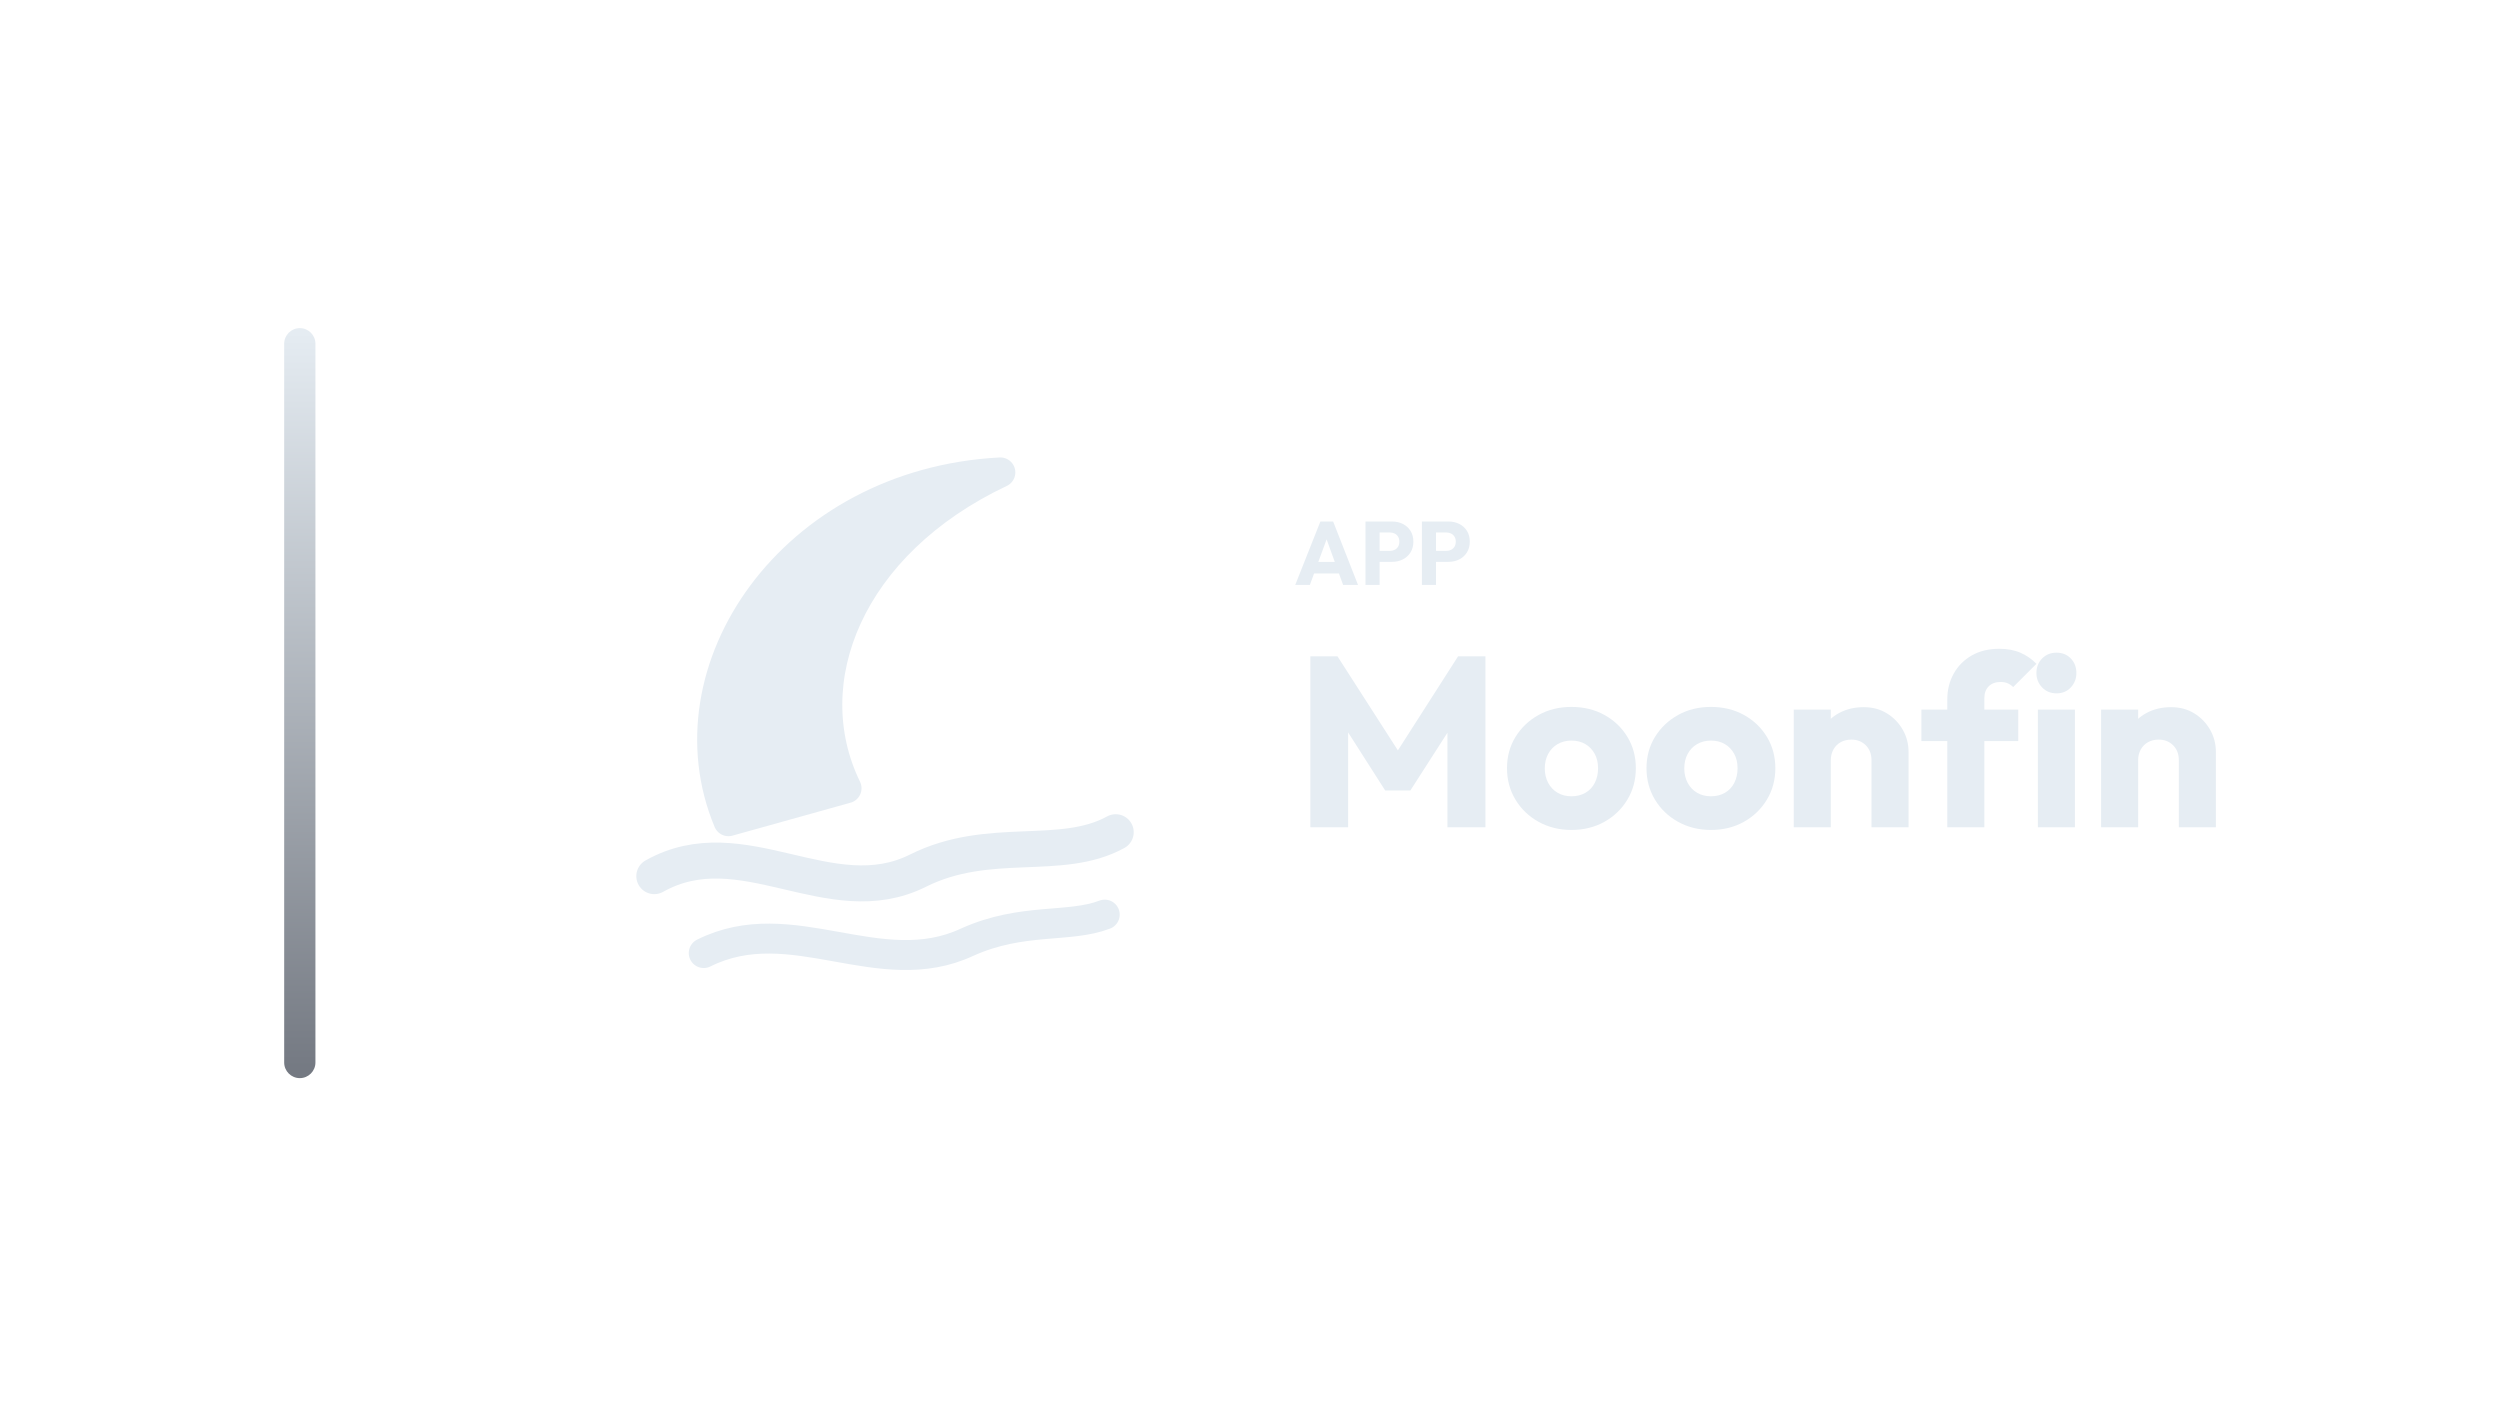
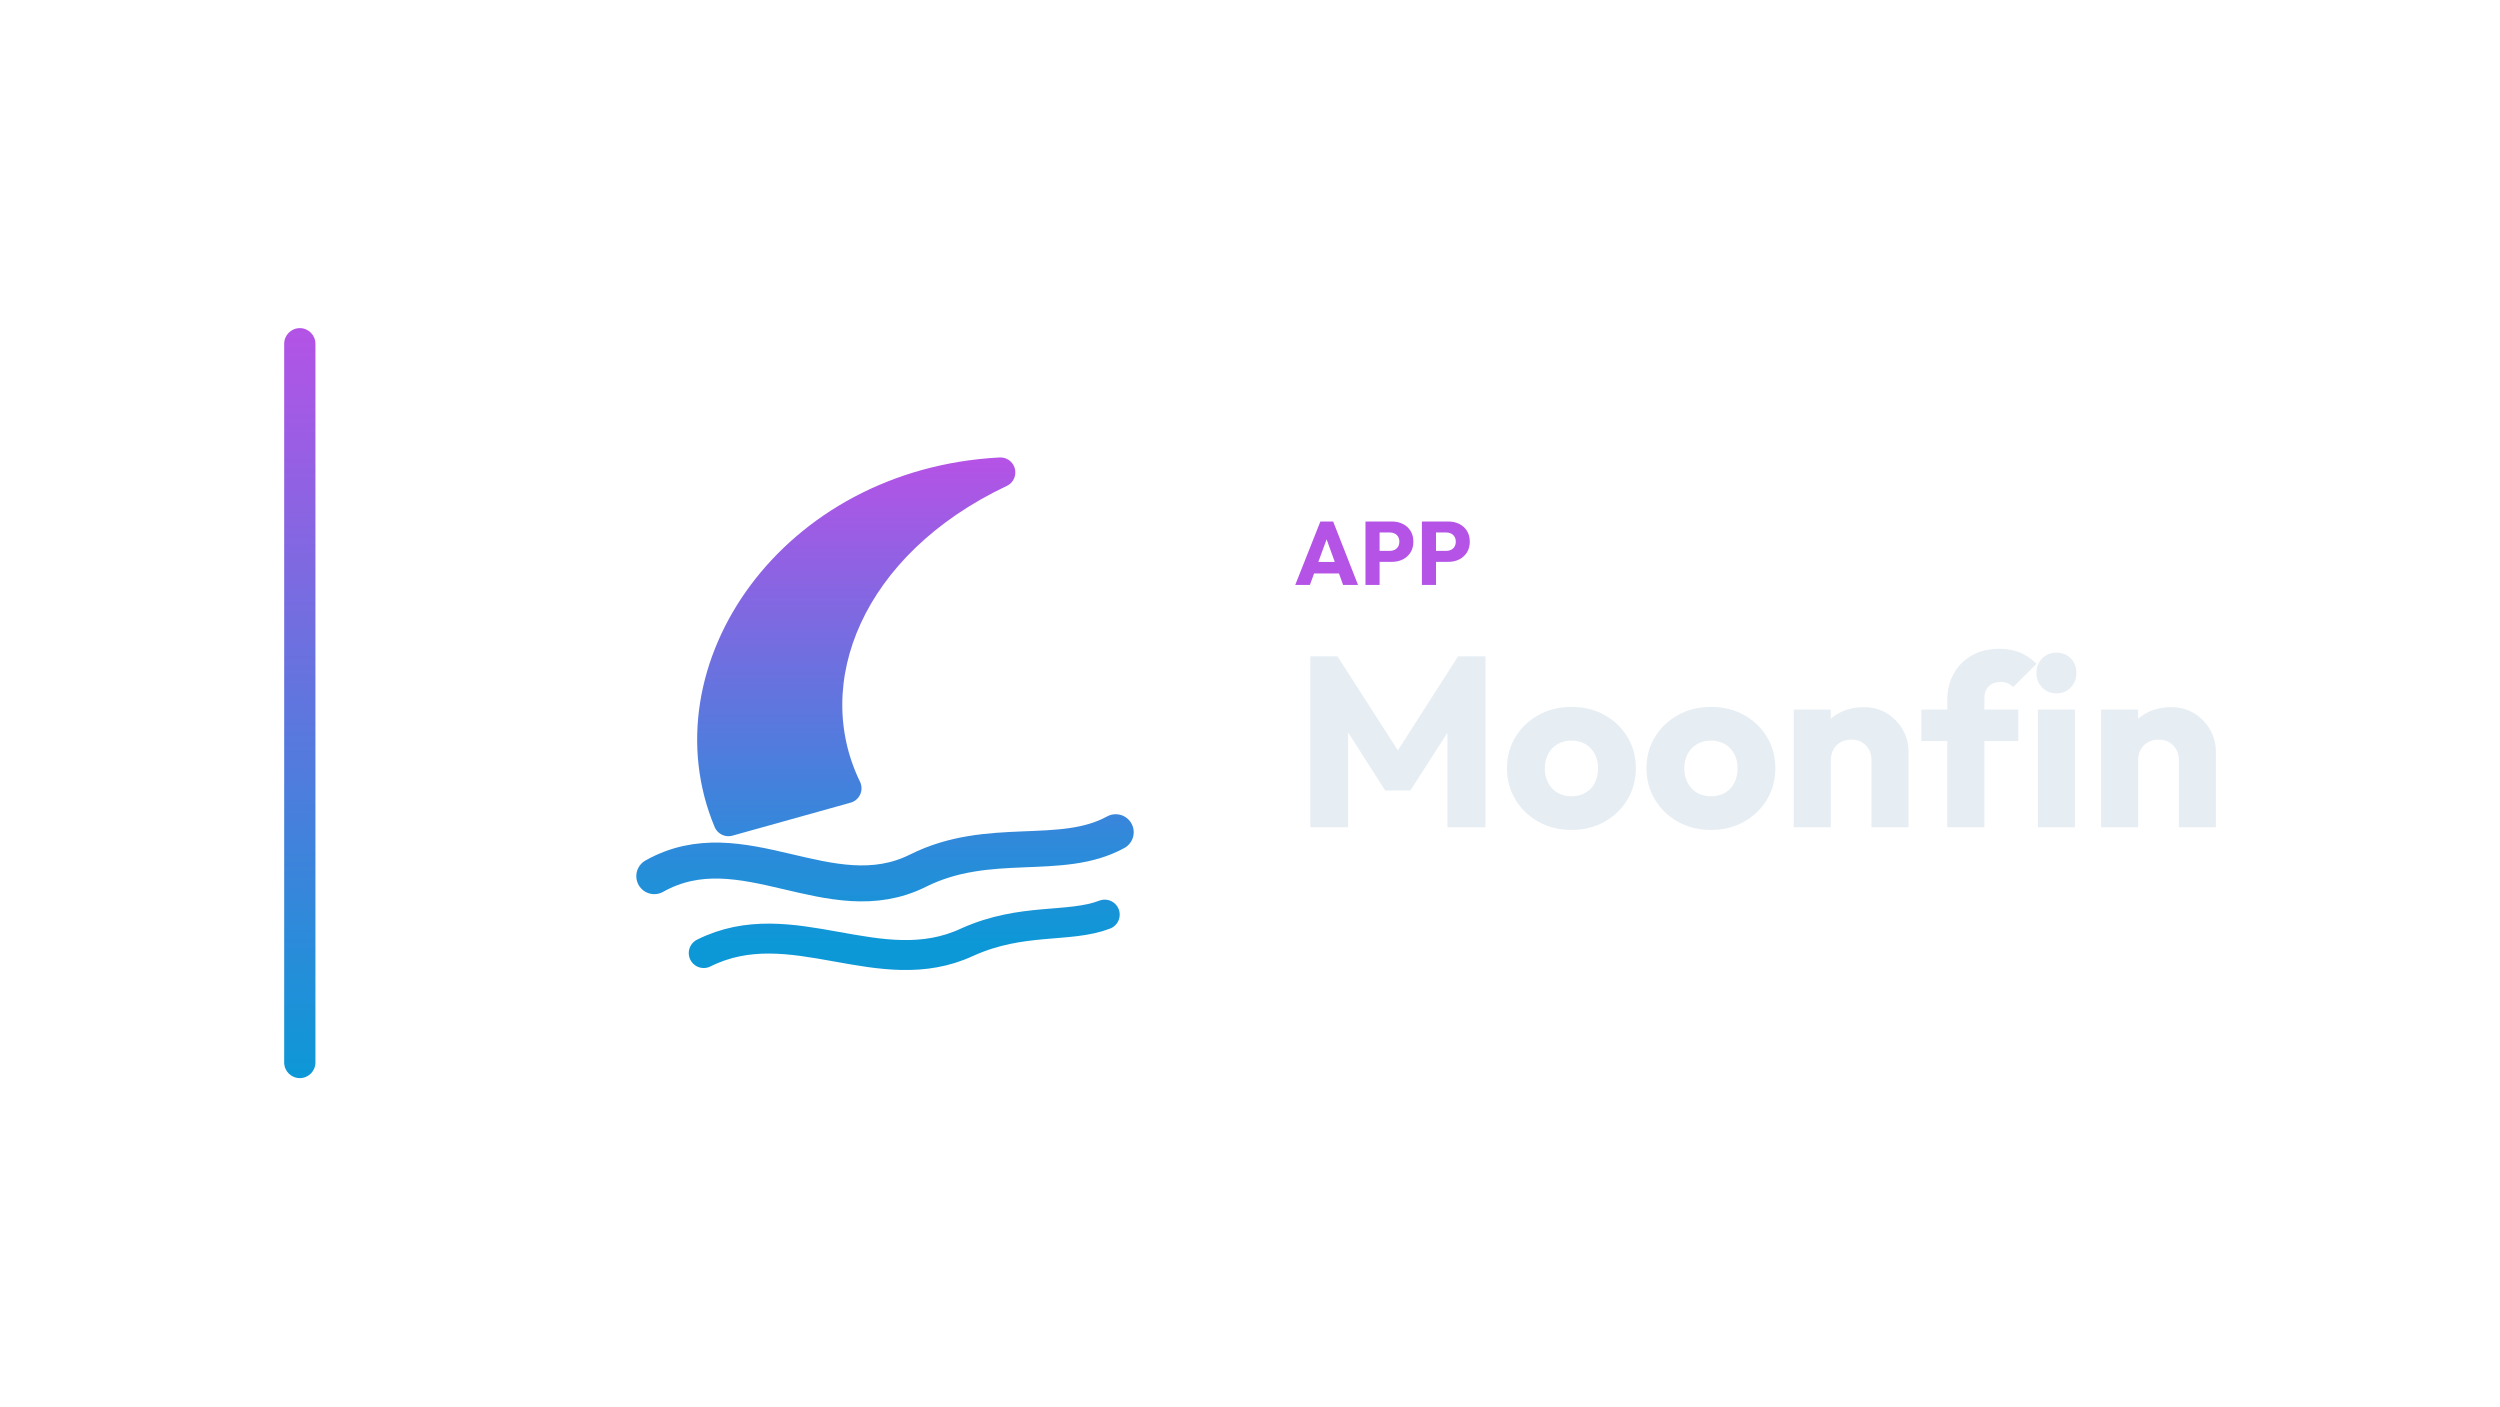
<svg xmlns="http://www.w3.org/2000/svg" width="1280" height="720" viewBox="0 0 1280 720">
  <g transform="translate(75.5,0.0)">
    <defs>
      <linearGradient id="cbRail" x1="0" y1="0" x2="0" y2="1">
-         <stop offset="0%" stop-color="#E6EDF3" />
-         <stop offset="100%" stop-color="#737881" />
+         <stop offset="0%" stop-color="#B453E6" />
+         <stop offset="100%" stop-color="#0C98D7" />
      </linearGradient>
    </defs>
    <rect x="70" y="168" width="16" height="384" rx="8.0" fill="url(#cbRail)" />
    <g transform="translate(192,180) scale(0.70312)">
-       <path d="M 348 88 C 196 96 104 232 150 342 L 236 318 C 198 240 238 140 348 88 Z" stroke="#E6EDF3" stroke-width="21.8" stroke-linecap="round" stroke-linejoin="round" fill="#E6EDF3" />
-       <path d="M 96 382 C 160 346 224 410 288 378 C 340 352 392 372 432 350" fill="none" stroke="#E6EDF3" stroke-width="26.2" stroke-linecap="round" stroke-linejoin="round" />
-       <path d="M 132 438 C 196 406 260 460 324 430 C 364 412 398 420 424 410" fill="none" stroke="#E6EDF3" stroke-width="21.8" stroke-linecap="round" stroke-linejoin="round" />
+       <defs>
+         <linearGradient id="cbGrad" gradientUnits="userSpaceOnUse" x1="256" y1="80" x2="256" y2="432">
+           <stop offset="0" stop-color="#B453E6" />
+           <stop offset="1" stop-color="#0C98D7" />
+         </linearGradient>
+       </defs>
+       <path d="M 348 88 C 196 96 104 232 150 342 L 236 318 C 198 240 238 140 348 88 Z" stroke="url(#cbGrad)" stroke-width="21.8" stroke-linecap="round" stroke-linejoin="round" fill="url(#cbGrad)" />
+       <path d="M 96 382 C 160 346 224 410 288 378 C 340 352 392 372 432 350" fill="none" stroke="url(#cbGrad)" stroke-width="26.2" stroke-linecap="round" stroke-linejoin="round" />
+       <path d="M 132 438 C 196 406 260 460 324 430 C 364 412 398 420 424 410" fill="none" stroke="url(#cbGrad)" stroke-width="21.8" stroke-linecap="round" stroke-linejoin="round" />
    </g>
-     <path d="M587.655 299.49 600.535 267.014H607.067L619.809 299.49H612.173L602.421 272.534H605.043L595.153 299.49ZM594.969 293.602V287.714H612.679V293.602Z" fill="#E6EDF3" stroke="none" />
-     <path d="M629.147 287.668V282.056H636.139Q637.473 282.056 638.577 281.504Q639.681 280.952 640.325 279.894Q640.969 278.836 640.969 277.318Q640.969 275.846 640.325 274.788Q639.681 273.73 638.577 273.178Q637.473 272.626 636.139 272.626H629.147V267.014H637.197Q640.279 267.014 642.763 268.256Q645.247 269.498 646.696 271.821Q648.145 274.144 648.145 277.318Q648.145 280.492 646.696 282.815Q645.247 285.138 642.763 286.403Q640.279 287.668 637.197 287.668ZM623.627 299.49V267.014H630.849V299.49Z" fill="#E6EDF3" stroke="none" />
-     <path d="M658.035 287.668V282.056H665.027Q666.361 282.056 667.465 281.504Q668.569 280.952 669.213 279.894Q669.857 278.836 669.857 277.318Q669.857 275.846 669.213 274.788Q668.569 273.73 667.465 273.178Q666.361 272.626 665.027 272.626H658.035V267.014H666.085Q669.167 267.014 671.651 268.256Q674.135 269.498 675.584 271.821Q677.033 274.144 677.033 277.318Q677.033 280.492 675.584 282.815Q674.135 285.138 671.651 286.403Q669.167 287.668 666.085 287.668ZM652.515 299.49V267.014H659.737V299.49Z" fill="#E6EDF3" stroke="none" />
+     <path d="M587.655 299.49 600.535 267.014H607.067L619.809 299.49H612.173L602.421 272.534H605.043L595.153 299.49ZM594.969 293.602V287.714H612.679V293.602Z" fill="#B453E6" stroke="none" />
+     <path d="M629.147 287.668V282.056H636.139Q637.473 282.056 638.577 281.504Q639.681 280.952 640.325 279.894Q640.969 278.836 640.969 277.318Q640.969 275.846 640.325 274.788Q639.681 273.73 638.577 273.178Q637.473 272.626 636.139 272.626H629.147V267.014H637.197Q640.279 267.014 642.763 268.256Q645.247 269.498 646.696 271.821Q648.145 274.144 648.145 277.318Q648.145 280.492 646.696 282.815Q645.247 285.138 642.763 286.403Q640.279 287.668 637.197 287.668ZM623.627 299.49V267.014H630.849V299.49Z" fill="#B453E6" stroke="none" />
+     <path d="M658.035 287.668V282.056H665.027Q666.361 282.056 667.465 281.504Q668.569 280.952 669.213 279.894Q669.857 278.836 669.857 277.318Q669.857 275.846 669.213 274.788Q668.569 273.73 667.465 273.178Q666.361 272.626 665.027 272.626H658.035V267.014H666.085Q669.167 267.014 671.651 268.256Q674.135 269.498 675.584 271.821Q677.033 274.144 677.033 277.318Q677.033 280.492 675.584 282.815Q674.135 285.138 671.651 286.403Q669.167 287.668 666.085 287.668ZM652.515 299.49V267.014H659.737V299.49Z" fill="#B453E6" stroke="none" />
    <path d="M595.397 423.57V336.026H609.285L643.757 389.718H636.689L671.037 336.026H685.049V423.57H665.581V368.886L669.053 369.754L646.609 404.722H633.713L611.393 369.754L614.741 368.886V423.57Z" fill="#E6EDF3" stroke="none" />
    <path d="M729.069 424.934Q719.769 424.934 712.267 420.78Q704.765 416.626 700.425 409.434Q696.085 402.242 696.085 393.314Q696.085 384.386 700.425 377.318Q704.765 370.25 712.205 366.096Q719.645 361.942 729.069 361.942Q738.493 361.942 745.933 366.034Q753.373 370.126 757.713 377.256Q762.053 384.386 762.053 393.314Q762.053 402.242 757.713 409.434Q753.373 416.626 745.933 420.78Q738.493 424.934 729.069 424.934ZM729.069 407.698Q733.161 407.698 736.261 405.9Q739.361 404.102 741.035 400.816Q742.709 397.53 742.709 393.314Q742.709 389.098 740.973 385.936Q739.237 382.774 736.199 380.976Q733.161 379.178 729.069 379.178Q725.101 379.178 722.001 380.976Q718.901 382.774 717.165 385.998Q715.429 389.222 715.429 393.438Q715.429 397.53 717.165 400.816Q718.901 404.102 722.001 405.9Q725.101 407.698 729.069 407.698Z" fill="#E6EDF3" stroke="none" />
    <path d="M800.493 424.934Q791.193 424.934 783.691 420.78Q776.189 416.626 771.849 409.434Q767.509 402.242 767.509 393.314Q767.509 384.386 771.849 377.318Q776.189 370.25 783.629 366.096Q791.069 361.942 800.493 361.942Q809.917 361.942 817.357 366.034Q824.797 370.126 829.137 377.256Q833.477 384.386 833.477 393.314Q833.477 402.242 829.137 409.434Q824.797 416.626 817.357 420.78Q809.917 424.934 800.493 424.934ZM800.493 407.698Q804.585 407.698 807.685 405.9Q810.785 404.102 812.459 400.816Q814.133 397.53 814.133 393.314Q814.133 389.098 812.397 385.936Q810.661 382.774 807.623 380.976Q804.585 379.178 800.493 379.178Q796.525 379.178 793.425 380.976Q790.325 382.774 788.589 385.998Q786.853 389.222 786.853 393.438Q786.853 397.53 788.589 400.816Q790.325 404.102 793.425 405.9Q796.525 407.698 800.493 407.698Z" fill="#E6EDF3" stroke="none" />
    <path d="M882.705 423.57V389.222Q882.705 384.51 879.791 381.596Q876.877 378.682 872.413 378.682Q869.313 378.682 866.957 379.984Q864.601 381.286 863.237 383.704Q861.873 386.122 861.873 389.222L854.557 385.626Q854.557 378.558 857.657 373.226Q860.757 367.894 866.275 364.98Q871.793 362.066 878.737 362.066Q885.433 362.066 890.579 365.228Q895.725 368.39 898.701 373.598Q901.677 378.806 901.677 385.006V423.57ZM842.901 423.57V363.306H861.873V423.57Z" fill="#E6EDF3" stroke="none" />
    <path d="M921.517 423.57V358.098Q921.517 350.782 924.803 344.892Q928.089 339.002 934.041 335.592Q939.993 332.182 948.177 332.182Q954.377 332.182 959.027 334.228Q963.677 336.274 967.149 339.87L955.245 351.774Q954.005 350.534 952.455 349.852Q950.905 349.17 948.797 349.17Q944.953 349.17 942.721 351.402Q940.489 353.634 940.489 357.478V423.57ZM908.249 379.426V363.306H957.849V379.426Z" fill="#E6EDF3" stroke="none" />
    <path d="M967.893 423.57V363.306H986.865V423.57ZM977.441 354.998Q972.977 354.998 970.063 351.96Q967.149 348.922 967.149 344.582Q967.149 340.118 970.063 337.142Q972.977 334.166 977.441 334.166Q981.905 334.166 984.757 337.142Q987.609 340.118 987.609 344.582Q987.609 348.922 984.757 351.96Q981.905 354.998 977.441 354.998Z" fill="#E6EDF3" stroke="none" />
    <path d="M1040.061 423.57V389.222Q1040.061 384.51 1037.147 381.596Q1034.233 378.682 1029.769 378.682Q1026.669 378.682 1024.313 379.984Q1021.957 381.286 1020.593 383.704Q1019.229 386.122 1019.229 389.222L1011.913 385.626Q1011.913 378.558 1015.013 373.226Q1018.113 367.894 1023.631 364.98Q1029.149 362.066 1036.093 362.066Q1042.789 362.066 1047.935 365.228Q1053.081 368.39 1056.057 373.598Q1059.033 378.806 1059.033 385.006V423.57ZM1000.257 423.57V363.306H1019.229V423.57Z" fill="#E6EDF3" stroke="none" />
  </g>
</svg>
